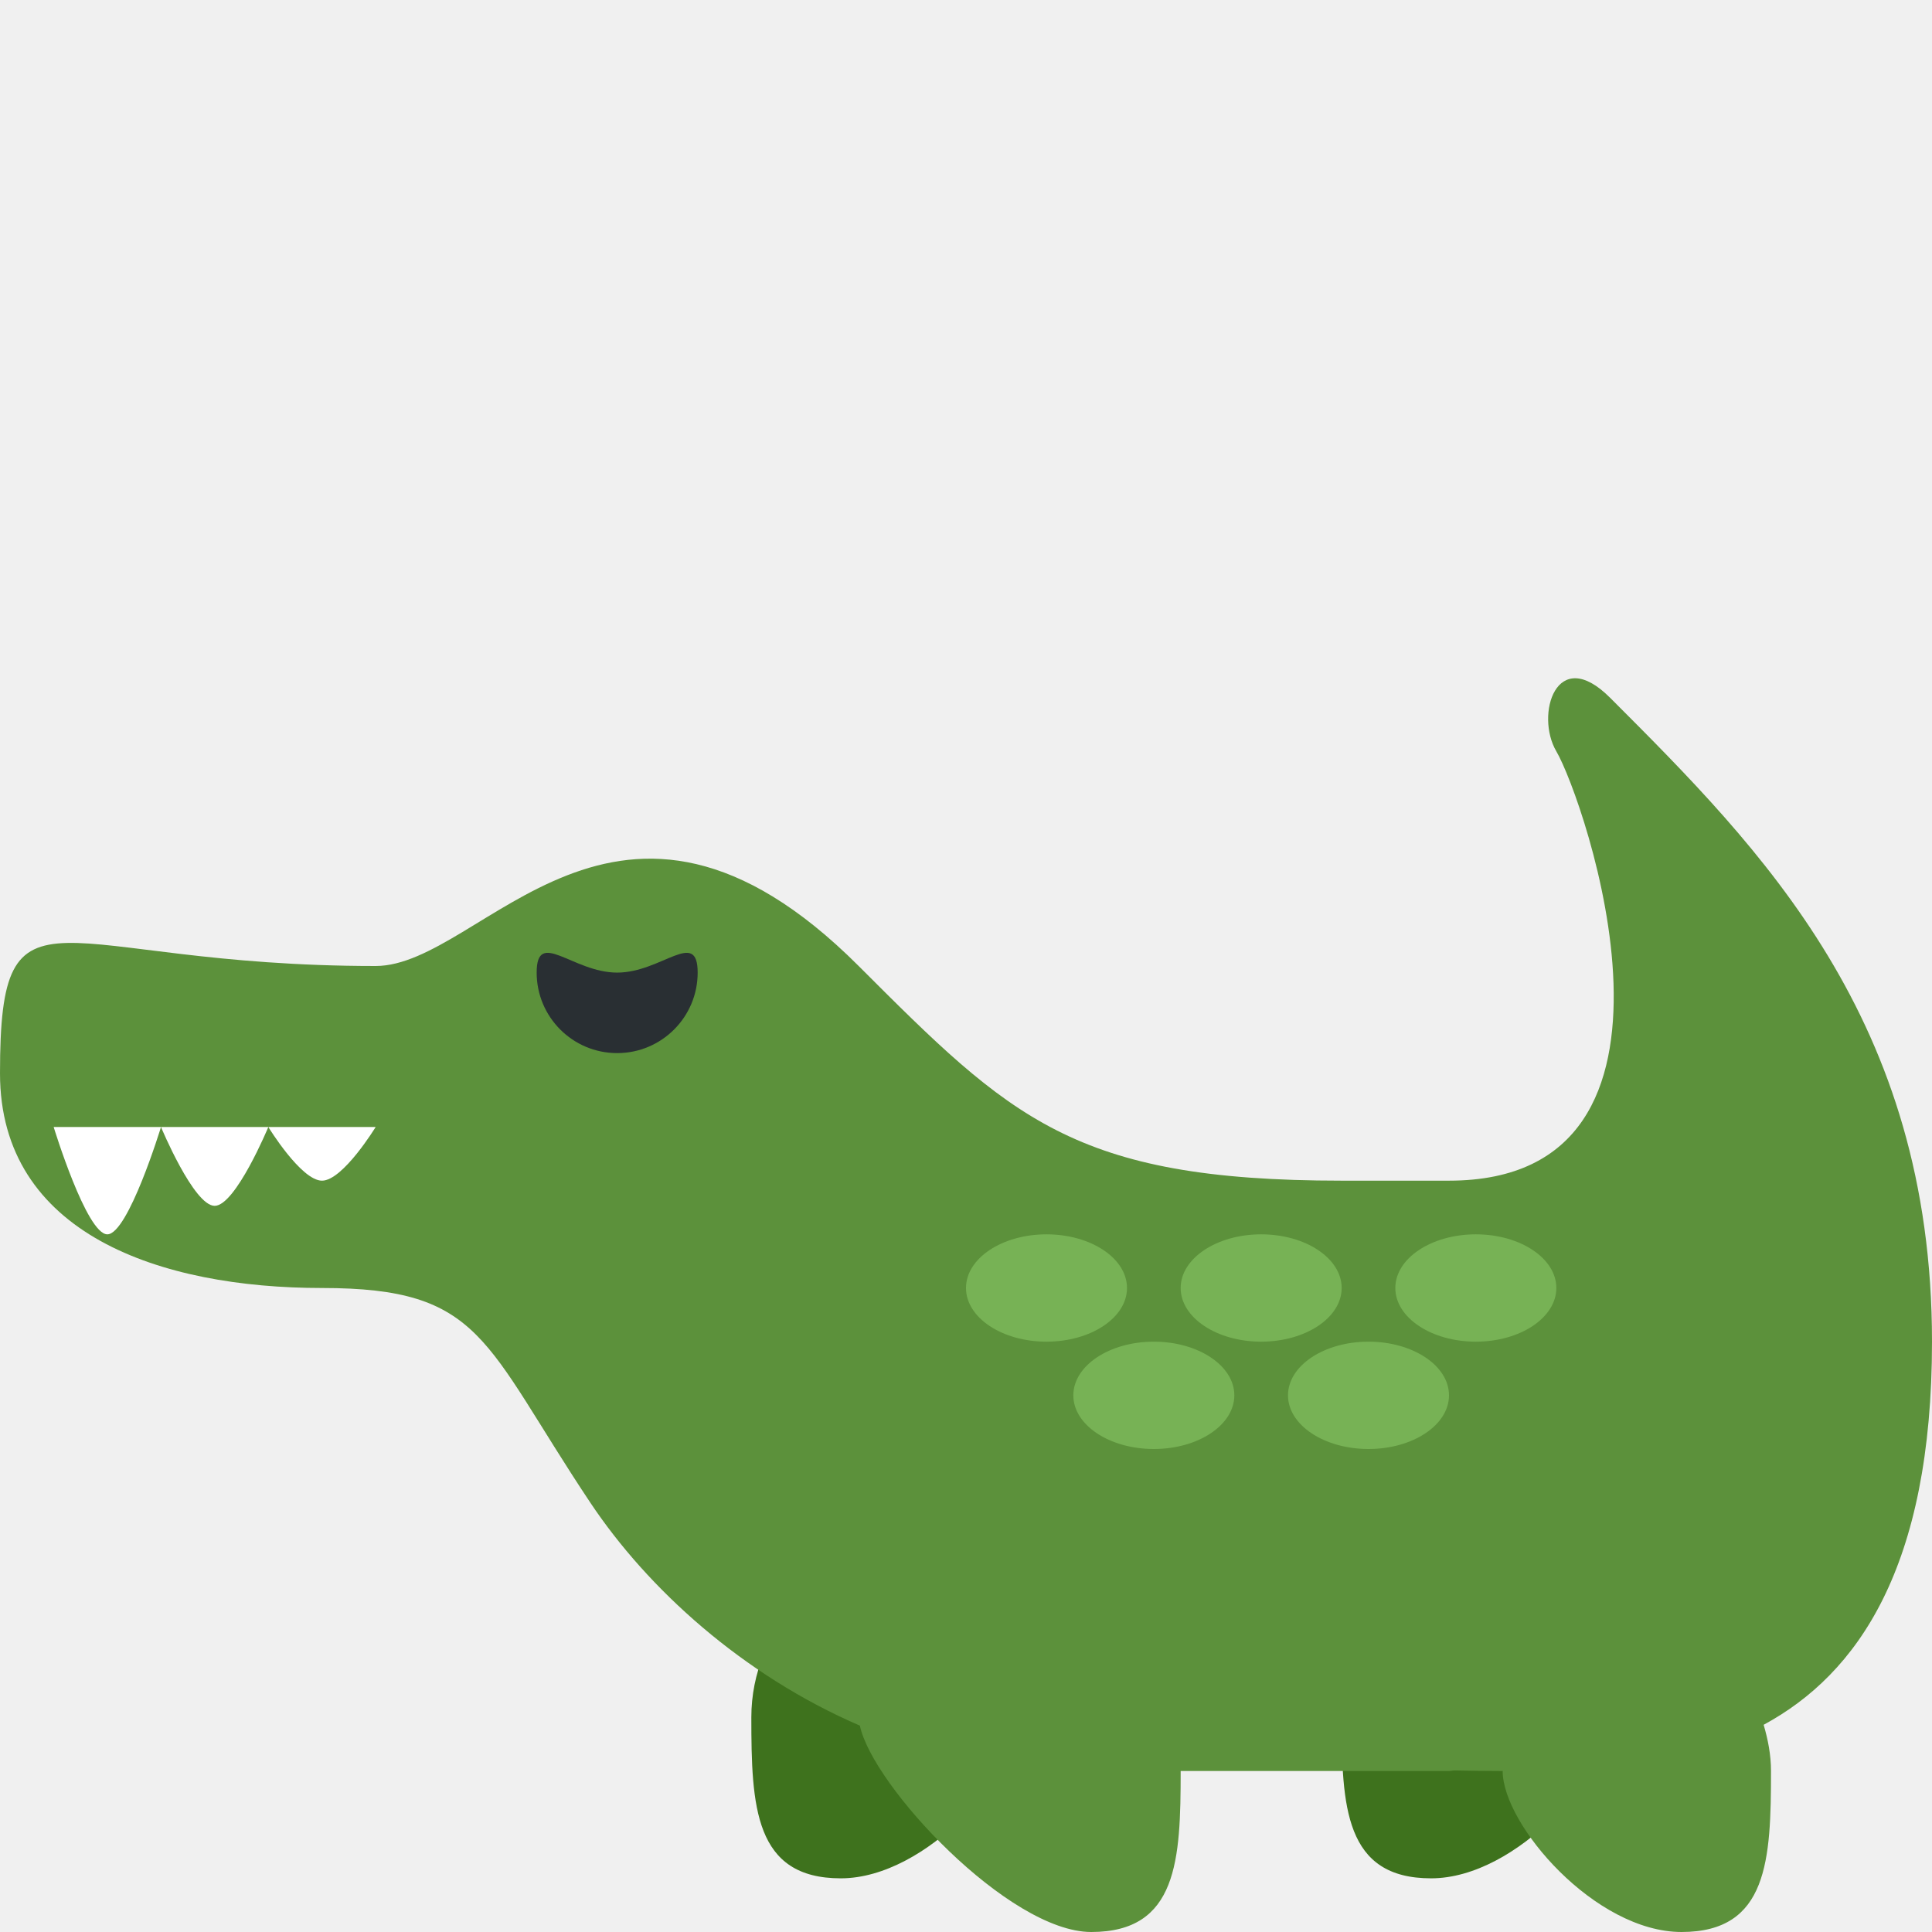
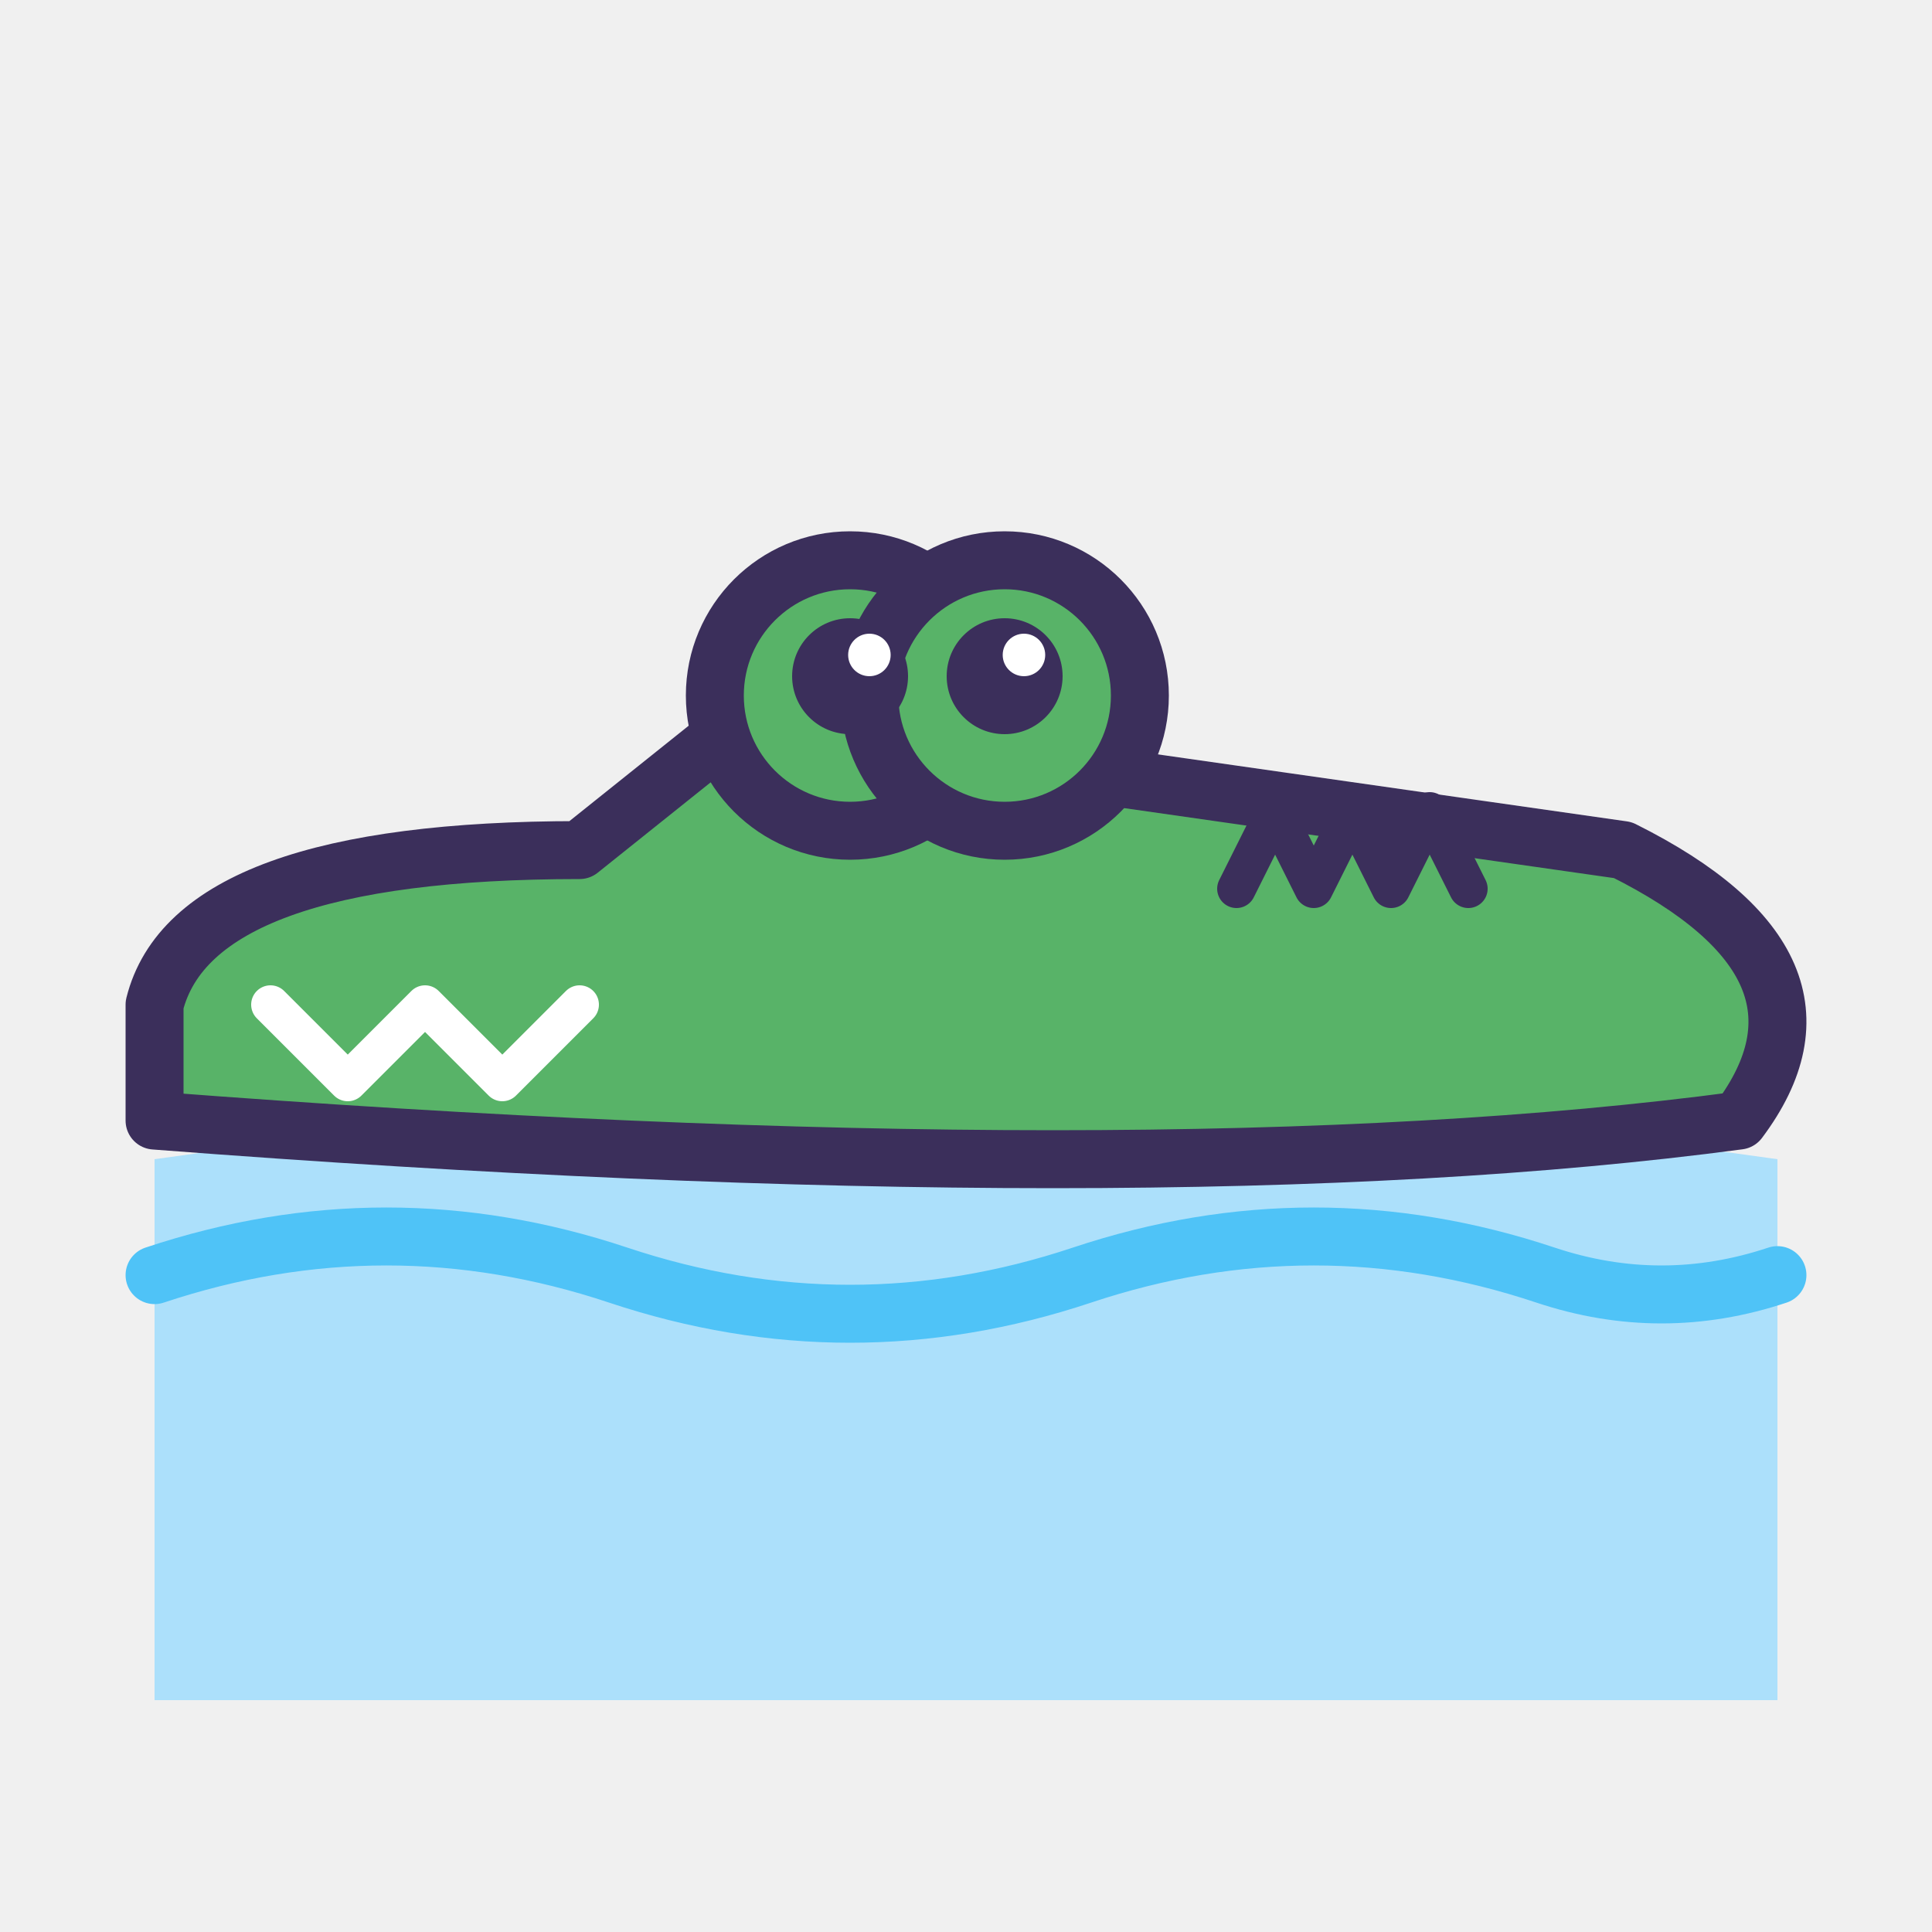
- <svg xmlns="http://www.w3.org/2000/svg" viewBox="0 0 36 36" preserveAspectRatio="xMidYMid meet">
-   <path fill="#3E721D" d="M19 32c0 1-1.723 3-3.334 3C14.056 35 14 33.657 14 32s1.306-3 2.916-3C18.527 29 19 30.343 19 32zm11 0c0 1-1.723 3-3.334 3C25.056 35 25 33.657 25 32s1.306-3 2.916-3C29.527 29 30 30.343 30 32z" />
-   <path fill="#5C913B" d="M36 25c0-6-3.172-9.171-6-12-1-1-1.399.321-1 1 .508.862 3 8-2 8h-2c-5 0-6.172-1.172-9-4-4.5-4.5-7 0-9 0-6 0-7-1.812-7 2 0 3 3 4 6 4s3 1 5 4c1.071 1.606 2.836 3.211 5.023 4.155.232 1.119 2.774 3.845 4.311 3.845C21.944 36 22 34.657 22 33h5c.034 0 .066-.01.101-.01.291.005.587.01.899.01 0 1 1.723 3 3.334 3C32.944 36 33 34.657 33 33c0-.302-.057-.587-.137-.861C34.612 31.193 36 29.209 36 25z" />
-   <path fill="#292F33" d="M10 18.123c0 .828.671 1.5 1.5 1.5s1.5-.672 1.5-1.5c0-.829-.671 0-1.5 0s-1.5-.829-1.5 0z" />
-   <g fill="#77B255">
-     <ellipse cx="27.5" cy="24" rx="1.5" ry="1" />
-     <ellipse cx="23.5" cy="24" rx="1.5" ry="1" />
-     <ellipse cx="19.5" cy="24" rx="1.5" ry="1" />
-     <ellipse cx="21.5" cy="26" rx="1.5" ry="1" />
-     <ellipse cx="25.5" cy="26" rx="1.5" ry="1" />
-   </g>
-   <path fill="#FFF" d="M6 22c-.389 0-1-1-1-1h2s-.611 1-1 1zm-2 .469C3.611 22.469 3 21 3 21h2s-.611 1.469-1 1.469zM2 23c-.389 0-1-2-1-2h2s-.611 2-1 2z" />
+ <svg xmlns="http://www.w3.org/2000/svg" viewBox="0 0 100 100" data-bare="1">
+   <path d="M8 60 Q50 54 92 60 V88 H8Z" fill="#8ED8FF" opacity=".7" />
+   <path d="M8 52 Q10 44 30 44 L40 36 Q50 32 56 40 L84 44 Q96 50 90 58 Q60 62 8 58Z" fill="#58B368" stroke="#3B2F5B" stroke-width="3" stroke-linejoin="round" stroke-linecap="round" />
+   <path d="M14 52 L18 56 L22 52 L26 56 L30 52" fill="none" stroke="#fff" stroke-width="2" stroke-linecap="round" stroke-linejoin="round" />
+   <circle cx="44" cy="36" r="7" fill="#58B368" stroke="#3B2F5B" stroke-width="3" stroke-linejoin="round" stroke-linecap="round" />
+   <circle cx="52" cy="36" r="7" fill="#58B368" stroke="#3B2F5B" stroke-width="3" stroke-linejoin="round" stroke-linecap="round" />
+   <circle cx="44" cy="35" r="3" fill="#3B2F5B" />
+   <circle cx="45.0" cy="33.9" r="1.1" fill="#fff" />
+   <circle cx="52" cy="35" r="3" fill="#3B2F5B" />
+   <circle cx="53.0" cy="33.9" r="1.1" fill="#fff" />
+   <path d="M64 46 L66 42 L68 46 L70 42 L72 46 L74 42 L76 46" fill="none" stroke="#3B2F5B" stroke-width="2" stroke-linecap="round" stroke-linejoin="round" />
+   <path d="M8 66 Q20 62 32 66 Q44 70 56 66 Q68 62 80 66 Q86 68 92 66" fill="none" stroke="#4FC3F7" stroke-width="3" stroke-linecap="round" stroke-linejoin="round" />
</svg>
